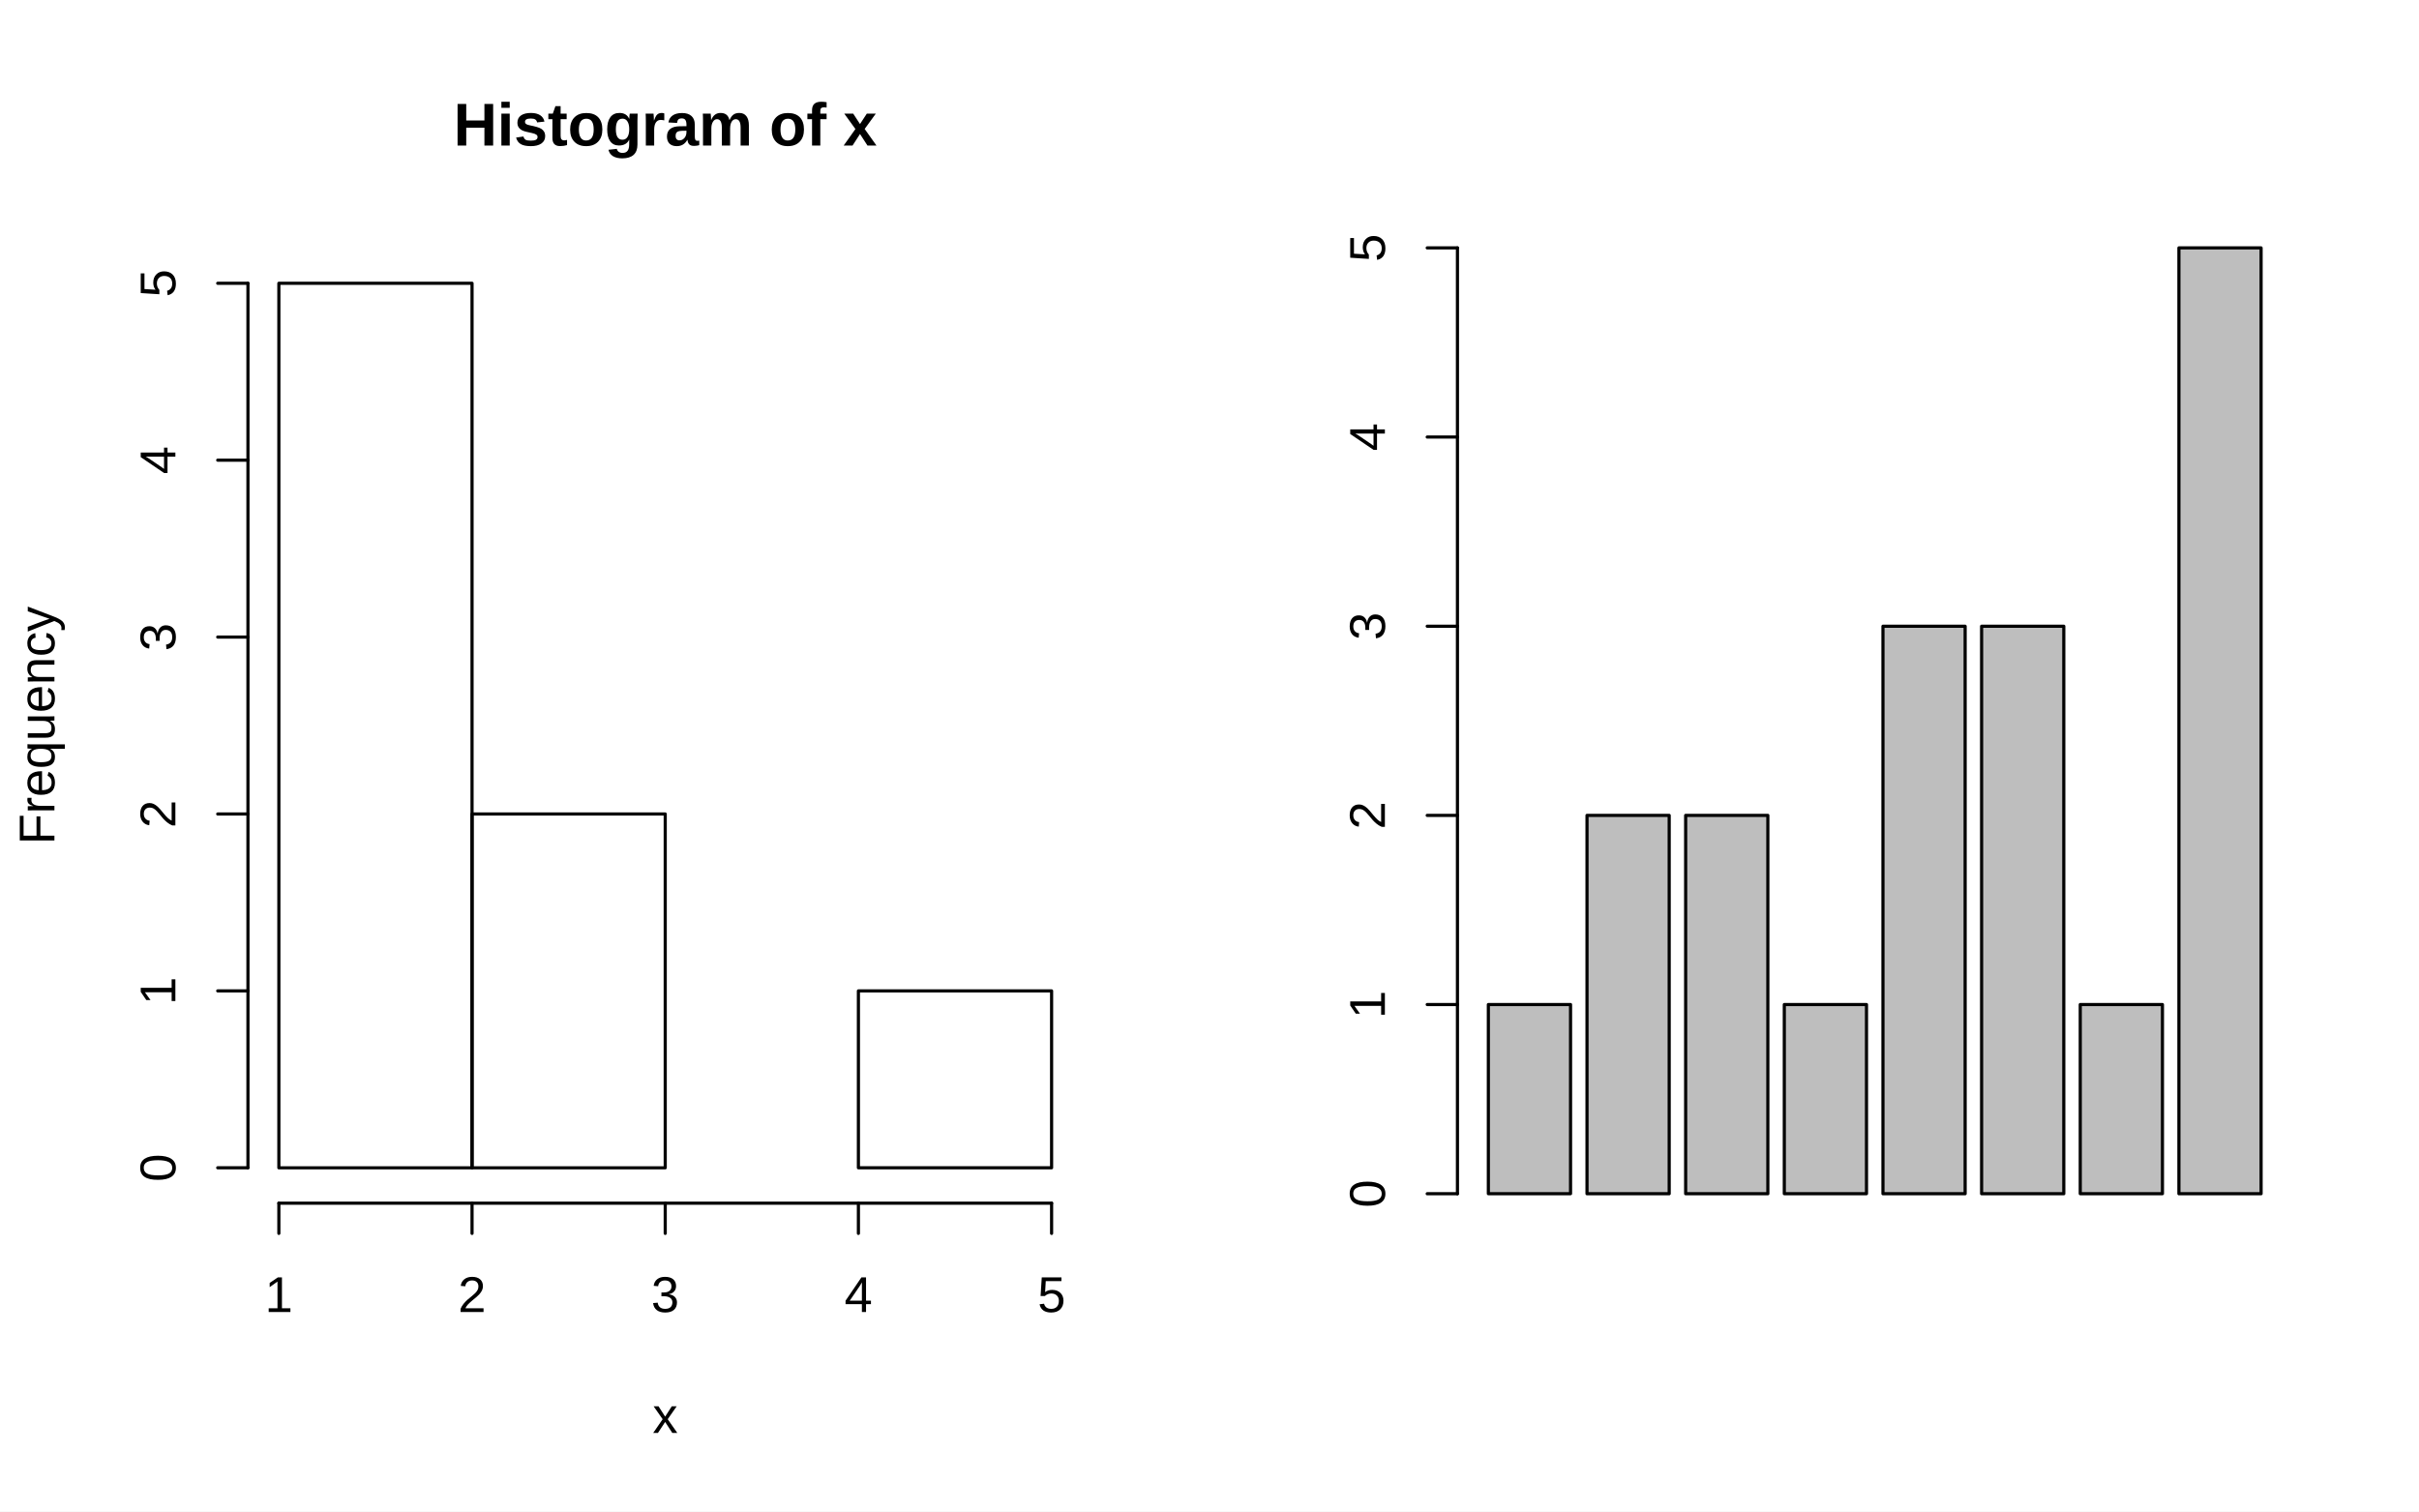
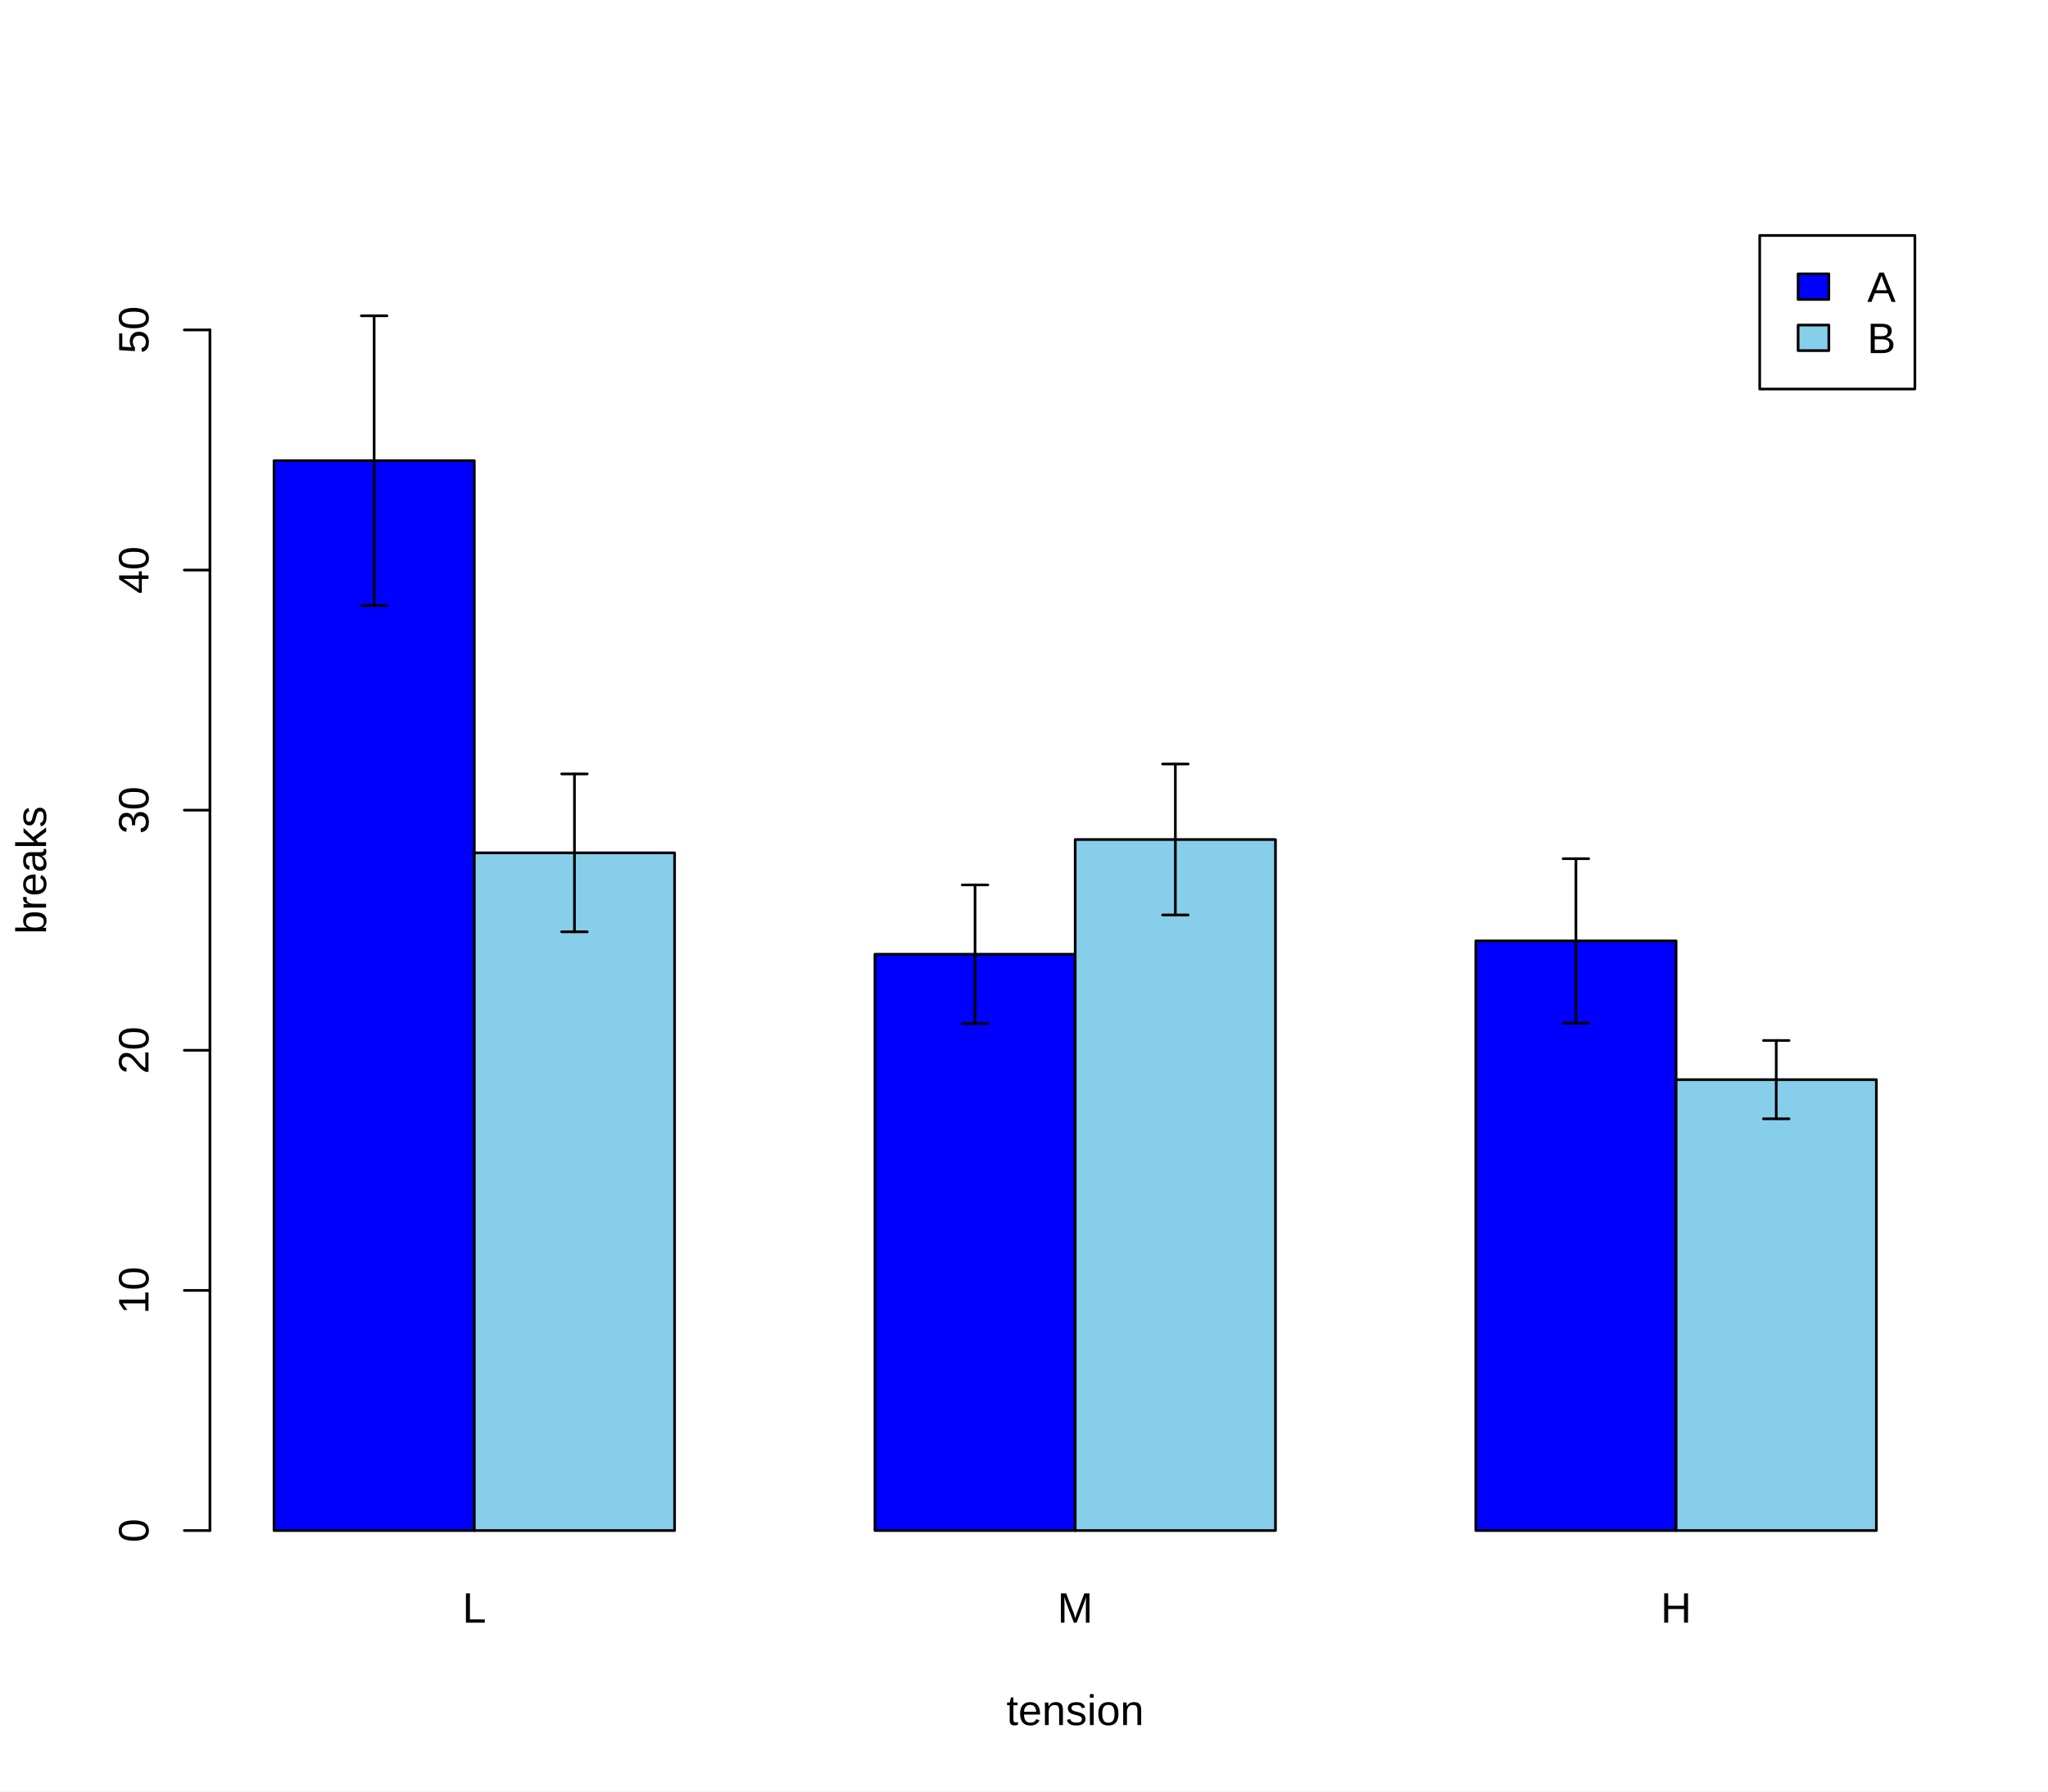
- <svg xmlns="http://www.w3.org/2000/svg" viewBox="0 0 576.00 360.00">
+ <svg xmlns="http://www.w3.org/2000/svg" viewBox="0 0 576.00 504.00">
  <defs>
    <style type="text/css">
    line, polyline, polygon, path, rect, circle {
      fill: none;
      stroke: #000000;
      stroke-linecap: round;
      stroke-linejoin: round;
      stroke-miterlimit: 10.00;
    }
  </style>
  </defs>
  <rect width="100%" height="100%" style="stroke: none; fill: #FFFFFF;" />
+   <rect x="77.07" y="129.59" width="56.33" height="300.97" style="stroke-width: 0.75; fill: #0000FF;" />
+   <rect x="133.40" y="239.92" width="56.33" height="190.64" style="stroke-width: 0.75; fill: #87CEEB;" />
+   <rect x="246.07" y="268.44" width="56.33" height="162.12" style="stroke-width: 0.75; fill: #0000FF;" />
+   <rect x="302.40" y="236.17" width="56.33" height="194.39" style="stroke-width: 0.75; fill: #87CEEB;" />
+   <rect x="415.07" y="264.69" width="56.33" height="165.87" style="stroke-width: 0.75; fill: #0000FF;" />
+   <rect x="471.40" y="303.72" width="56.33" height="126.84" style="stroke-width: 0.75; fill: #87CEEB;" />
+   <text x="130.06" y="456.48" style="font-size: 12.00px; font-family: Arial;" textLength="6.67px" lengthAdjust="spacingAndGlyphs">L</text>
+   <text x="297.40" y="456.48" style="font-size: 12.00px; font-family: Arial;" textLength="10.00px" lengthAdjust="spacingAndGlyphs">M</text>
+   <text x="467.07" y="456.48" style="font-size: 12.00px; font-family: Arial;" textLength="8.67px" lengthAdjust="spacingAndGlyphs">H</text>
+   <rect x="494.92" y="66.24" width="43.64" height="43.20" style="stroke-width: 0.75;" />
+   <rect x="505.72" y="77.04" width="8.64" height="7.20" style="stroke-width: 0.75; fill: #0000FF;" />
+   <rect x="505.72" y="91.44" width="8.64" height="7.20" style="stroke-width: 0.75; fill: #87CEEB;" />
+   <text x="525.16" y="84.93" style="font-size: 12.00px; font-family: Arial;" textLength="8.00px" lengthAdjust="spacingAndGlyphs">A</text>
+   <text x="525.16" y="99.33" style="font-size: 12.00px; font-family: Arial;" textLength="8.00px" lengthAdjust="spacingAndGlyphs">B</text>
+   <text x="283.05" y="485.28" style="font-size: 12.00px; font-family: Arial;" textLength="38.70px" lengthAdjust="spacingAndGlyphs">tension</text>
+   <text transform="translate(12.96,262.81) rotate(-90)" style="font-size: 12.00px; font-family: Arial;" textLength="36.02px" lengthAdjust="spacingAndGlyphs">breaks</text>
+   <line x1="59.04" y1="430.56" x2="59.04" y2="92.81" style="stroke-width: 0.75;" />
+   <line x1="59.04" y1="430.56" x2="51.84" y2="430.56" style="stroke-width: 0.75;" />
+   <line x1="59.04" y1="363.01" x2="51.84" y2="363.01" style="stroke-width: 0.75;" />
+   <line x1="59.04" y1="295.46" x2="51.84" y2="295.46" style="stroke-width: 0.75;" />
+   <line x1="59.04" y1="227.91" x2="51.84" y2="227.91" style="stroke-width: 0.75;" />
+   <line x1="59.04" y1="160.36" x2="51.84" y2="160.36" style="stroke-width: 0.75;" />
+   <line x1="59.04" y1="92.81" x2="51.84" y2="92.81" style="stroke-width: 0.75;" />
+   <text transform="translate(41.76,433.90) rotate(-90)" style="font-size: 12.00px; font-family: Arial;" textLength="6.67px" lengthAdjust="spacingAndGlyphs">0</text>
+   <text transform="translate(41.76,369.68) rotate(-90)" style="font-size: 12.00px; font-family: Arial;" textLength="13.35px" lengthAdjust="spacingAndGlyphs">10</text>
+   <text transform="translate(41.76,302.14) rotate(-90)" style="font-size: 12.00px; font-family: Arial;" textLength="13.35px" lengthAdjust="spacingAndGlyphs">20</text>
+   <text transform="translate(41.76,234.59) rotate(-90)" style="font-size: 12.00px; font-family: Arial;" textLength="13.35px" lengthAdjust="spacingAndGlyphs">30</text>
+   <text transform="translate(41.76,167.04) rotate(-90)" style="font-size: 12.00px; font-family: Arial;" textLength="13.35px" lengthAdjust="spacingAndGlyphs">40</text>
+   <text transform="translate(41.76,99.49) rotate(-90)" style="font-size: 12.00px; font-family: Arial;" textLength="13.35px" lengthAdjust="spacingAndGlyphs">50</text>
  <defs>
-     <clipPath id="cpMC4wMHwyODguMDB8MzYwLjAwfDAuMDA=">
-       <rect x="0.00" y="0.00" width="288.00" height="360.00" />
+     <clipPath id="cpNTkuMDR8NTQ1Ljc2fDQzMC41Nnw1OS4wNA==">
+       <rect x="59.04" y="59.04" width="486.72" height="371.52" />
    </clipPath>
  </defs>
-   <g clip-path="url(#cpMC4wMHwyODguMDB8MzYwLjAwfDAuMDA=)">
-     <text x="107.99" y="34.67" style="font-size: 14.40px; font-weight: bold; font-family: Arial;" textLength="100.81px" lengthAdjust="spacingAndGlyphs">Histogram of x</text>
-   </g>
-   <g clip-path="url(#cpMC4wMHwyODguMDB8MzYwLjAwfDAuMDA=)">
-     <text x="155.40" y="341.28" style="font-size: 12.00px; font-family: Arial;" textLength="6.00px" lengthAdjust="spacingAndGlyphs">x</text>
-   </g>
-   <g clip-path="url(#cpMC4wMHwyODguMDB8MzYwLjAwfDAuMDA=)">
-     <text transform="translate(12.96,201.15) rotate(-90)" style="font-size: 12.00px; font-family: Arial;" textLength="56.70px" lengthAdjust="spacingAndGlyphs">Frequency</text>
-   </g>
-   <defs>
-     <clipPath id="cpMC4wMHw1NzYuMDB8MzYwLjAwfDAuMDA=">
-       <rect x="0.00" y="0.00" width="576.00" height="360.00" />
-     </clipPath>
-   </defs>
-   <line x1="66.40" y1="286.56" x2="250.40" y2="286.56" style="stroke-width: 0.75;" clip-path="url(#cpMC4wMHw1NzYuMDB8MzYwLjAwfDAuMDA=)" />
-   <line x1="66.40" y1="286.56" x2="66.40" y2="293.76" style="stroke-width: 0.75;" clip-path="url(#cpMC4wMHw1NzYuMDB8MzYwLjAwfDAuMDA=)" />
-   <line x1="112.40" y1="286.56" x2="112.40" y2="293.76" style="stroke-width: 0.75;" clip-path="url(#cpMC4wMHw1NzYuMDB8MzYwLjAwfDAuMDA=)" />
-   <line x1="158.40" y1="286.56" x2="158.40" y2="293.76" style="stroke-width: 0.75;" clip-path="url(#cpMC4wMHw1NzYuMDB8MzYwLjAwfDAuMDA=)" />
-   <line x1="204.40" y1="286.56" x2="204.40" y2="293.76" style="stroke-width: 0.75;" clip-path="url(#cpMC4wMHw1NzYuMDB8MzYwLjAwfDAuMDA=)" />
-   <line x1="250.40" y1="286.56" x2="250.40" y2="293.76" style="stroke-width: 0.75;" clip-path="url(#cpMC4wMHw1NzYuMDB8MzYwLjAwfDAuMDA=)" />
-   <g clip-path="url(#cpMC4wMHw1NzYuMDB8MzYwLjAwfDAuMDA=)">
-     <text x="63.06" y="312.48" style="font-size: 12.00px; font-family: Arial;" textLength="6.67px" lengthAdjust="spacingAndGlyphs">1</text>
-   </g>
-   <g clip-path="url(#cpMC4wMHw1NzYuMDB8MzYwLjAwfDAuMDA=)">
-     <text x="109.06" y="312.48" style="font-size: 12.00px; font-family: Arial;" textLength="6.67px" lengthAdjust="spacingAndGlyphs">2</text>
-   </g>
-   <g clip-path="url(#cpMC4wMHw1NzYuMDB8MzYwLjAwfDAuMDA=)">
-     <text x="155.06" y="312.48" style="font-size: 12.00px; font-family: Arial;" textLength="6.67px" lengthAdjust="spacingAndGlyphs">3</text>
-   </g>
-   <g clip-path="url(#cpMC4wMHw1NzYuMDB8MzYwLjAwfDAuMDA=)">
-     <text x="201.06" y="312.48" style="font-size: 12.00px; font-family: Arial;" textLength="6.67px" lengthAdjust="spacingAndGlyphs">4</text>
-   </g>
-   <g clip-path="url(#cpMC4wMHw1NzYuMDB8MzYwLjAwfDAuMDA=)">
-     <text x="247.06" y="312.48" style="font-size: 12.00px; font-family: Arial;" textLength="6.67px" lengthAdjust="spacingAndGlyphs">5</text>
-   </g>
-   <line x1="59.04" y1="278.13" x2="59.04" y2="67.47" style="stroke-width: 0.75;" clip-path="url(#cpMC4wMHw1NzYuMDB8MzYwLjAwfDAuMDA=)" />
-   <line x1="59.04" y1="278.13" x2="51.84" y2="278.13" style="stroke-width: 0.75;" clip-path="url(#cpMC4wMHw1NzYuMDB8MzYwLjAwfDAuMDA=)" />
-   <line x1="59.04" y1="236.00" x2="51.84" y2="236.00" style="stroke-width: 0.75;" clip-path="url(#cpMC4wMHw1NzYuMDB8MzYwLjAwfDAuMDA=)" />
-   <line x1="59.04" y1="193.87" x2="51.84" y2="193.87" style="stroke-width: 0.75;" clip-path="url(#cpMC4wMHw1NzYuMDB8MzYwLjAwfDAuMDA=)" />
-   <line x1="59.04" y1="151.73" x2="51.84" y2="151.73" style="stroke-width: 0.75;" clip-path="url(#cpMC4wMHw1NzYuMDB8MzYwLjAwfDAuMDA=)" />
-   <line x1="59.04" y1="109.60" x2="51.84" y2="109.60" style="stroke-width: 0.75;" clip-path="url(#cpMC4wMHw1NzYuMDB8MzYwLjAwfDAuMDA=)" />
-   <line x1="59.04" y1="67.47" x2="51.84" y2="67.47" style="stroke-width: 0.75;" clip-path="url(#cpMC4wMHw1NzYuMDB8MzYwLjAwfDAuMDA=)" />
-   <g clip-path="url(#cpMC4wMHw1NzYuMDB8MzYwLjAwfDAuMDA=)">
-     <text transform="translate(41.76,281.47) rotate(-90)" style="font-size: 12.00px; font-family: Arial;" textLength="6.67px" lengthAdjust="spacingAndGlyphs">0</text>
-   </g>
-   <g clip-path="url(#cpMC4wMHw1NzYuMDB8MzYwLjAwfDAuMDA=)">
-     <text transform="translate(41.76,239.34) rotate(-90)" style="font-size: 12.00px; font-family: Arial;" textLength="6.67px" lengthAdjust="spacingAndGlyphs">1</text>
-   </g>
-   <g clip-path="url(#cpMC4wMHw1NzYuMDB8MzYwLjAwfDAuMDA=)">
-     <text transform="translate(41.76,197.20) rotate(-90)" style="font-size: 12.00px; font-family: Arial;" textLength="6.67px" lengthAdjust="spacingAndGlyphs">2</text>
-   </g>
-   <g clip-path="url(#cpMC4wMHw1NzYuMDB8MzYwLjAwfDAuMDA=)">
-     <text transform="translate(41.76,155.07) rotate(-90)" style="font-size: 12.00px; font-family: Arial;" textLength="6.67px" lengthAdjust="spacingAndGlyphs">3</text>
-   </g>
-   <g clip-path="url(#cpMC4wMHw1NzYuMDB8MzYwLjAwfDAuMDA=)">
-     <text transform="translate(41.76,112.94) rotate(-90)" style="font-size: 12.00px; font-family: Arial;" textLength="6.67px" lengthAdjust="spacingAndGlyphs">4</text>
-   </g>
-   <g clip-path="url(#cpMC4wMHw1NzYuMDB8MzYwLjAwfDAuMDA=)">
-     <text transform="translate(41.76,70.80) rotate(-90)" style="font-size: 12.00px; font-family: Arial;" textLength="6.67px" lengthAdjust="spacingAndGlyphs">5</text>
-   </g>
-   <defs>
-     <clipPath id="cpNTkuMDR8MjU3Ljc2fDI4Ni41Nnw1OS4wNA==">
-       <rect x="59.04" y="59.04" width="198.72" height="227.52" />
-     </clipPath>
-   </defs>
-   <rect x="66.40" y="67.47" width="46.00" height="210.67" style="stroke-width: 0.75;" clip-path="url(#cpNTkuMDR8MjU3Ljc2fDI4Ni41Nnw1OS4wNA==)" />
-   <rect x="112.40" y="193.87" width="46.00" height="84.27" style="stroke-width: 0.75;" clip-path="url(#cpNTkuMDR8MjU3Ljc2fDI4Ni41Nnw1OS4wNA==)" />
-   <rect x="158.40" y="278.13" width="46.00" height="0.00" style="stroke-width: 0.75;" clip-path="url(#cpNTkuMDR8MjU3Ljc2fDI4Ni41Nnw1OS4wNA==)" />
-   <rect x="204.40" y="236.00" width="46.00" height="42.13" style="stroke-width: 0.75;" clip-path="url(#cpNTkuMDR8MjU3Ljc2fDI4Ni41Nnw1OS4wNA==)" />
-   <defs>
-     <clipPath id="cpMjg4LjAwfDU3Ni4wMHwzNjAuMDB8MC4wMA==">
-       <rect x="288.00" y="0.00" width="288.00" height="360.00" />
-     </clipPath>
-   </defs>
-   <rect x="354.40" y="239.25" width="19.57" height="45.05" style="stroke-width: 0.75; fill: #BEBEBE;" clip-path="url(#cpMjg4LjAwfDU3Ni4wMHwzNjAuMDB8MC4wMA==)" />
-   <rect x="377.89" y="194.20" width="19.57" height="90.11" style="stroke-width: 0.75; fill: #BEBEBE;" clip-path="url(#cpMjg4LjAwfDU3Ni4wMHwzNjAuMDB8MC4wMA==)" />
-   <rect x="401.38" y="194.20" width="19.57" height="90.11" style="stroke-width: 0.75; fill: #BEBEBE;" clip-path="url(#cpMjg4LjAwfDU3Ni4wMHwzNjAuMDB8MC4wMA==)" />
-   <rect x="424.87" y="239.25" width="19.57" height="45.05" style="stroke-width: 0.75; fill: #BEBEBE;" clip-path="url(#cpMjg4LjAwfDU3Ni4wMHwzNjAuMDB8MC4wMA==)" />
-   <rect x="448.36" y="149.15" width="19.57" height="135.16" style="stroke-width: 0.75; fill: #BEBEBE;" clip-path="url(#cpMjg4LjAwfDU3Ni4wMHwzNjAuMDB8MC4wMA==)" />
-   <rect x="471.85" y="149.15" width="19.57" height="135.16" style="stroke-width: 0.75; fill: #BEBEBE;" clip-path="url(#cpMjg4LjAwfDU3Ni4wMHwzNjAuMDB8MC4wMA==)" />
-   <rect x="495.34" y="239.25" width="19.57" height="45.05" style="stroke-width: 0.75; fill: #BEBEBE;" clip-path="url(#cpMjg4LjAwfDU3Ni4wMHwzNjAuMDB8MC4wMA==)" />
-   <rect x="518.83" y="59.04" width="19.57" height="225.27" style="stroke-width: 0.75; fill: #BEBEBE;" clip-path="url(#cpMjg4LjAwfDU3Ni4wMHwzNjAuMDB8MC4wMA==)" />
-   <defs>
-     <clipPath id="cpMC4wMHw1NzYuMDB8MzYwLjAwfDAuMDA=">
-       <rect x="0.00" y="0.00" width="576.00" height="360.00" />
-     </clipPath>
-   </defs>
-   <line x1="347.04" y1="284.31" x2="347.04" y2="59.04" style="stroke-width: 0.75;" clip-path="url(#cpMC4wMHw1NzYuMDB8MzYwLjAwfDAuMDA=)" />
-   <line x1="347.04" y1="284.31" x2="339.84" y2="284.31" style="stroke-width: 0.75;" clip-path="url(#cpMC4wMHw1NzYuMDB8MzYwLjAwfDAuMDA=)" />
-   <line x1="347.04" y1="239.25" x2="339.84" y2="239.25" style="stroke-width: 0.75;" clip-path="url(#cpMC4wMHw1NzYuMDB8MzYwLjAwfDAuMDA=)" />
-   <line x1="347.04" y1="194.20" x2="339.84" y2="194.20" style="stroke-width: 0.75;" clip-path="url(#cpMC4wMHw1NzYuMDB8MzYwLjAwfDAuMDA=)" />
-   <line x1="347.04" y1="149.15" x2="339.84" y2="149.15" style="stroke-width: 0.75;" clip-path="url(#cpMC4wMHw1NzYuMDB8MzYwLjAwfDAuMDA=)" />
-   <line x1="347.04" y1="104.09" x2="339.84" y2="104.09" style="stroke-width: 0.75;" clip-path="url(#cpMC4wMHw1NzYuMDB8MzYwLjAwfDAuMDA=)" />
-   <line x1="347.04" y1="59.04" x2="339.84" y2="59.04" style="stroke-width: 0.75;" clip-path="url(#cpMC4wMHw1NzYuMDB8MzYwLjAwfDAuMDA=)" />
-   <g clip-path="url(#cpMC4wMHw1NzYuMDB8MzYwLjAwfDAuMDA=)">
-     <text transform="translate(329.76,287.64) rotate(-90)" style="font-size: 12.00px; font-family: Arial;" textLength="6.67px" lengthAdjust="spacingAndGlyphs">0</text>
-   </g>
-   <g clip-path="url(#cpMC4wMHw1NzYuMDB8MzYwLjAwfDAuMDA=)">
-     <text transform="translate(329.76,242.59) rotate(-90)" style="font-size: 12.00px; font-family: Arial;" textLength="6.67px" lengthAdjust="spacingAndGlyphs">1</text>
-   </g>
-   <g clip-path="url(#cpMC4wMHw1NzYuMDB8MzYwLjAwfDAuMDA=)">
-     <text transform="translate(329.76,197.54) rotate(-90)" style="font-size: 12.00px; font-family: Arial;" textLength="6.67px" lengthAdjust="spacingAndGlyphs">2</text>
-   </g>
-   <g clip-path="url(#cpMC4wMHw1NzYuMDB8MzYwLjAwfDAuMDA=)">
-     <text transform="translate(329.76,152.48) rotate(-90)" style="font-size: 12.00px; font-family: Arial;" textLength="6.67px" lengthAdjust="spacingAndGlyphs">3</text>
-   </g>
-   <g clip-path="url(#cpMC4wMHw1NzYuMDB8MzYwLjAwfDAuMDA=)">
-     <text transform="translate(329.76,107.43) rotate(-90)" style="font-size: 12.00px; font-family: Arial;" textLength="6.67px" lengthAdjust="spacingAndGlyphs">4</text>
-   </g>
-   <g clip-path="url(#cpMC4wMHw1NzYuMDB8MzYwLjAwfDAuMDA=)">
-     <text transform="translate(329.76,62.38) rotate(-90)" style="font-size: 12.00px; font-family: Arial;" textLength="6.67px" lengthAdjust="spacingAndGlyphs">5</text>
-   </g>
+   <line x1="105.23" y1="170.34" x2="105.23" y2="88.84" style="stroke-width: 0.75;" clip-path="url(#cpNTkuMDR8NTQ1Ljc2fDQzMC41Nnw1OS4wNA==)" />
+   <polyline points="101.63,170.34 105.23,170.34 108.83,170.34 " style="stroke-width: 0.75;" clip-path="url(#cpNTkuMDR8NTQ1Ljc2fDQzMC41Nnw1OS4wNA==)" />
+   <polyline points="108.83,88.84 105.23,88.84 101.63,88.84 " style="stroke-width: 0.75;" clip-path="url(#cpNTkuMDR8NTQ1Ljc2fDQzMC41Nnw1OS4wNA==)" />
+   <line x1="161.57" y1="262.12" x2="161.57" y2="217.72" style="stroke-width: 0.75;" clip-path="url(#cpNTkuMDR8NTQ1Ljc2fDQzMC41Nnw1OS4wNA==)" />
+   <polyline points="157.97,262.12 161.57,262.12 165.17,262.12 " style="stroke-width: 0.75;" clip-path="url(#cpNTkuMDR8NTQ1Ljc2fDQzMC41Nnw1OS4wNA==)" />
+   <polyline points="165.17,217.72 161.57,217.72 157.97,217.72 " style="stroke-width: 0.75;" clip-path="url(#cpNTkuMDR8NTQ1Ljc2fDQzMC41Nnw1OS4wNA==)" />
+   <line x1="274.23" y1="287.94" x2="274.23" y2="248.94" style="stroke-width: 0.75;" clip-path="url(#cpNTkuMDR8NTQ1Ljc2fDQzMC41Nnw1OS4wNA==)" />
+   <polyline points="270.63,287.94 274.23,287.94 277.83,287.94 " style="stroke-width: 0.75;" clip-path="url(#cpNTkuMDR8NTQ1Ljc2fDQzMC41Nnw1OS4wNA==)" />
+   <polyline points="277.83,248.94 274.23,248.94 270.63,248.94 " style="stroke-width: 0.75;" clip-path="url(#cpNTkuMDR8NTQ1Ljc2fDQzMC41Nnw1OS4wNA==)" />
+   <line x1="330.57" y1="257.40" x2="330.57" y2="214.93" style="stroke-width: 0.75;" clip-path="url(#cpNTkuMDR8NTQ1Ljc2fDQzMC41Nnw1OS4wNA==)" />
+   <polyline points="326.97,257.40 330.57,257.40 334.17,257.40 " style="stroke-width: 0.75;" clip-path="url(#cpNTkuMDR8NTQ1Ljc2fDQzMC41Nnw1OS4wNA==)" />
+   <polyline points="334.17,214.93 330.57,214.93 326.97,214.93 " style="stroke-width: 0.75;" clip-path="url(#cpNTkuMDR8NTQ1Ljc2fDQzMC41Nnw1OS4wNA==)" />
+   <line x1="443.23" y1="287.82" x2="443.23" y2="241.56" style="stroke-width: 0.75;" clip-path="url(#cpNTkuMDR8NTQ1Ljc2fDQzMC41Nnw1OS4wNA==)" />
+   <polyline points="439.63,287.82 443.23,287.82 446.83,287.82 " style="stroke-width: 0.75;" clip-path="url(#cpNTkuMDR8NTQ1Ljc2fDQzMC41Nnw1OS4wNA==)" />
+   <polyline points="446.83,241.56 443.23,241.56 439.63,241.56 " style="stroke-width: 0.75;" clip-path="url(#cpNTkuMDR8NTQ1Ljc2fDQzMC41Nnw1OS4wNA==)" />
+   <line x1="499.57" y1="314.74" x2="499.57" y2="292.70" style="stroke-width: 0.75;" clip-path="url(#cpNTkuMDR8NTQ1Ljc2fDQzMC41Nnw1OS4wNA==)" />
+   <polyline points="495.97,314.74 499.57,314.74 503.17,314.74 " style="stroke-width: 0.75;" clip-path="url(#cpNTkuMDR8NTQ1Ljc2fDQzMC41Nnw1OS4wNA==)" />
+   <polyline points="503.17,292.70 499.57,292.70 495.97,292.70 " style="stroke-width: 0.75;" clip-path="url(#cpNTkuMDR8NTQ1Ljc2fDQzMC41Nnw1OS4wNA==)" />
</svg>
